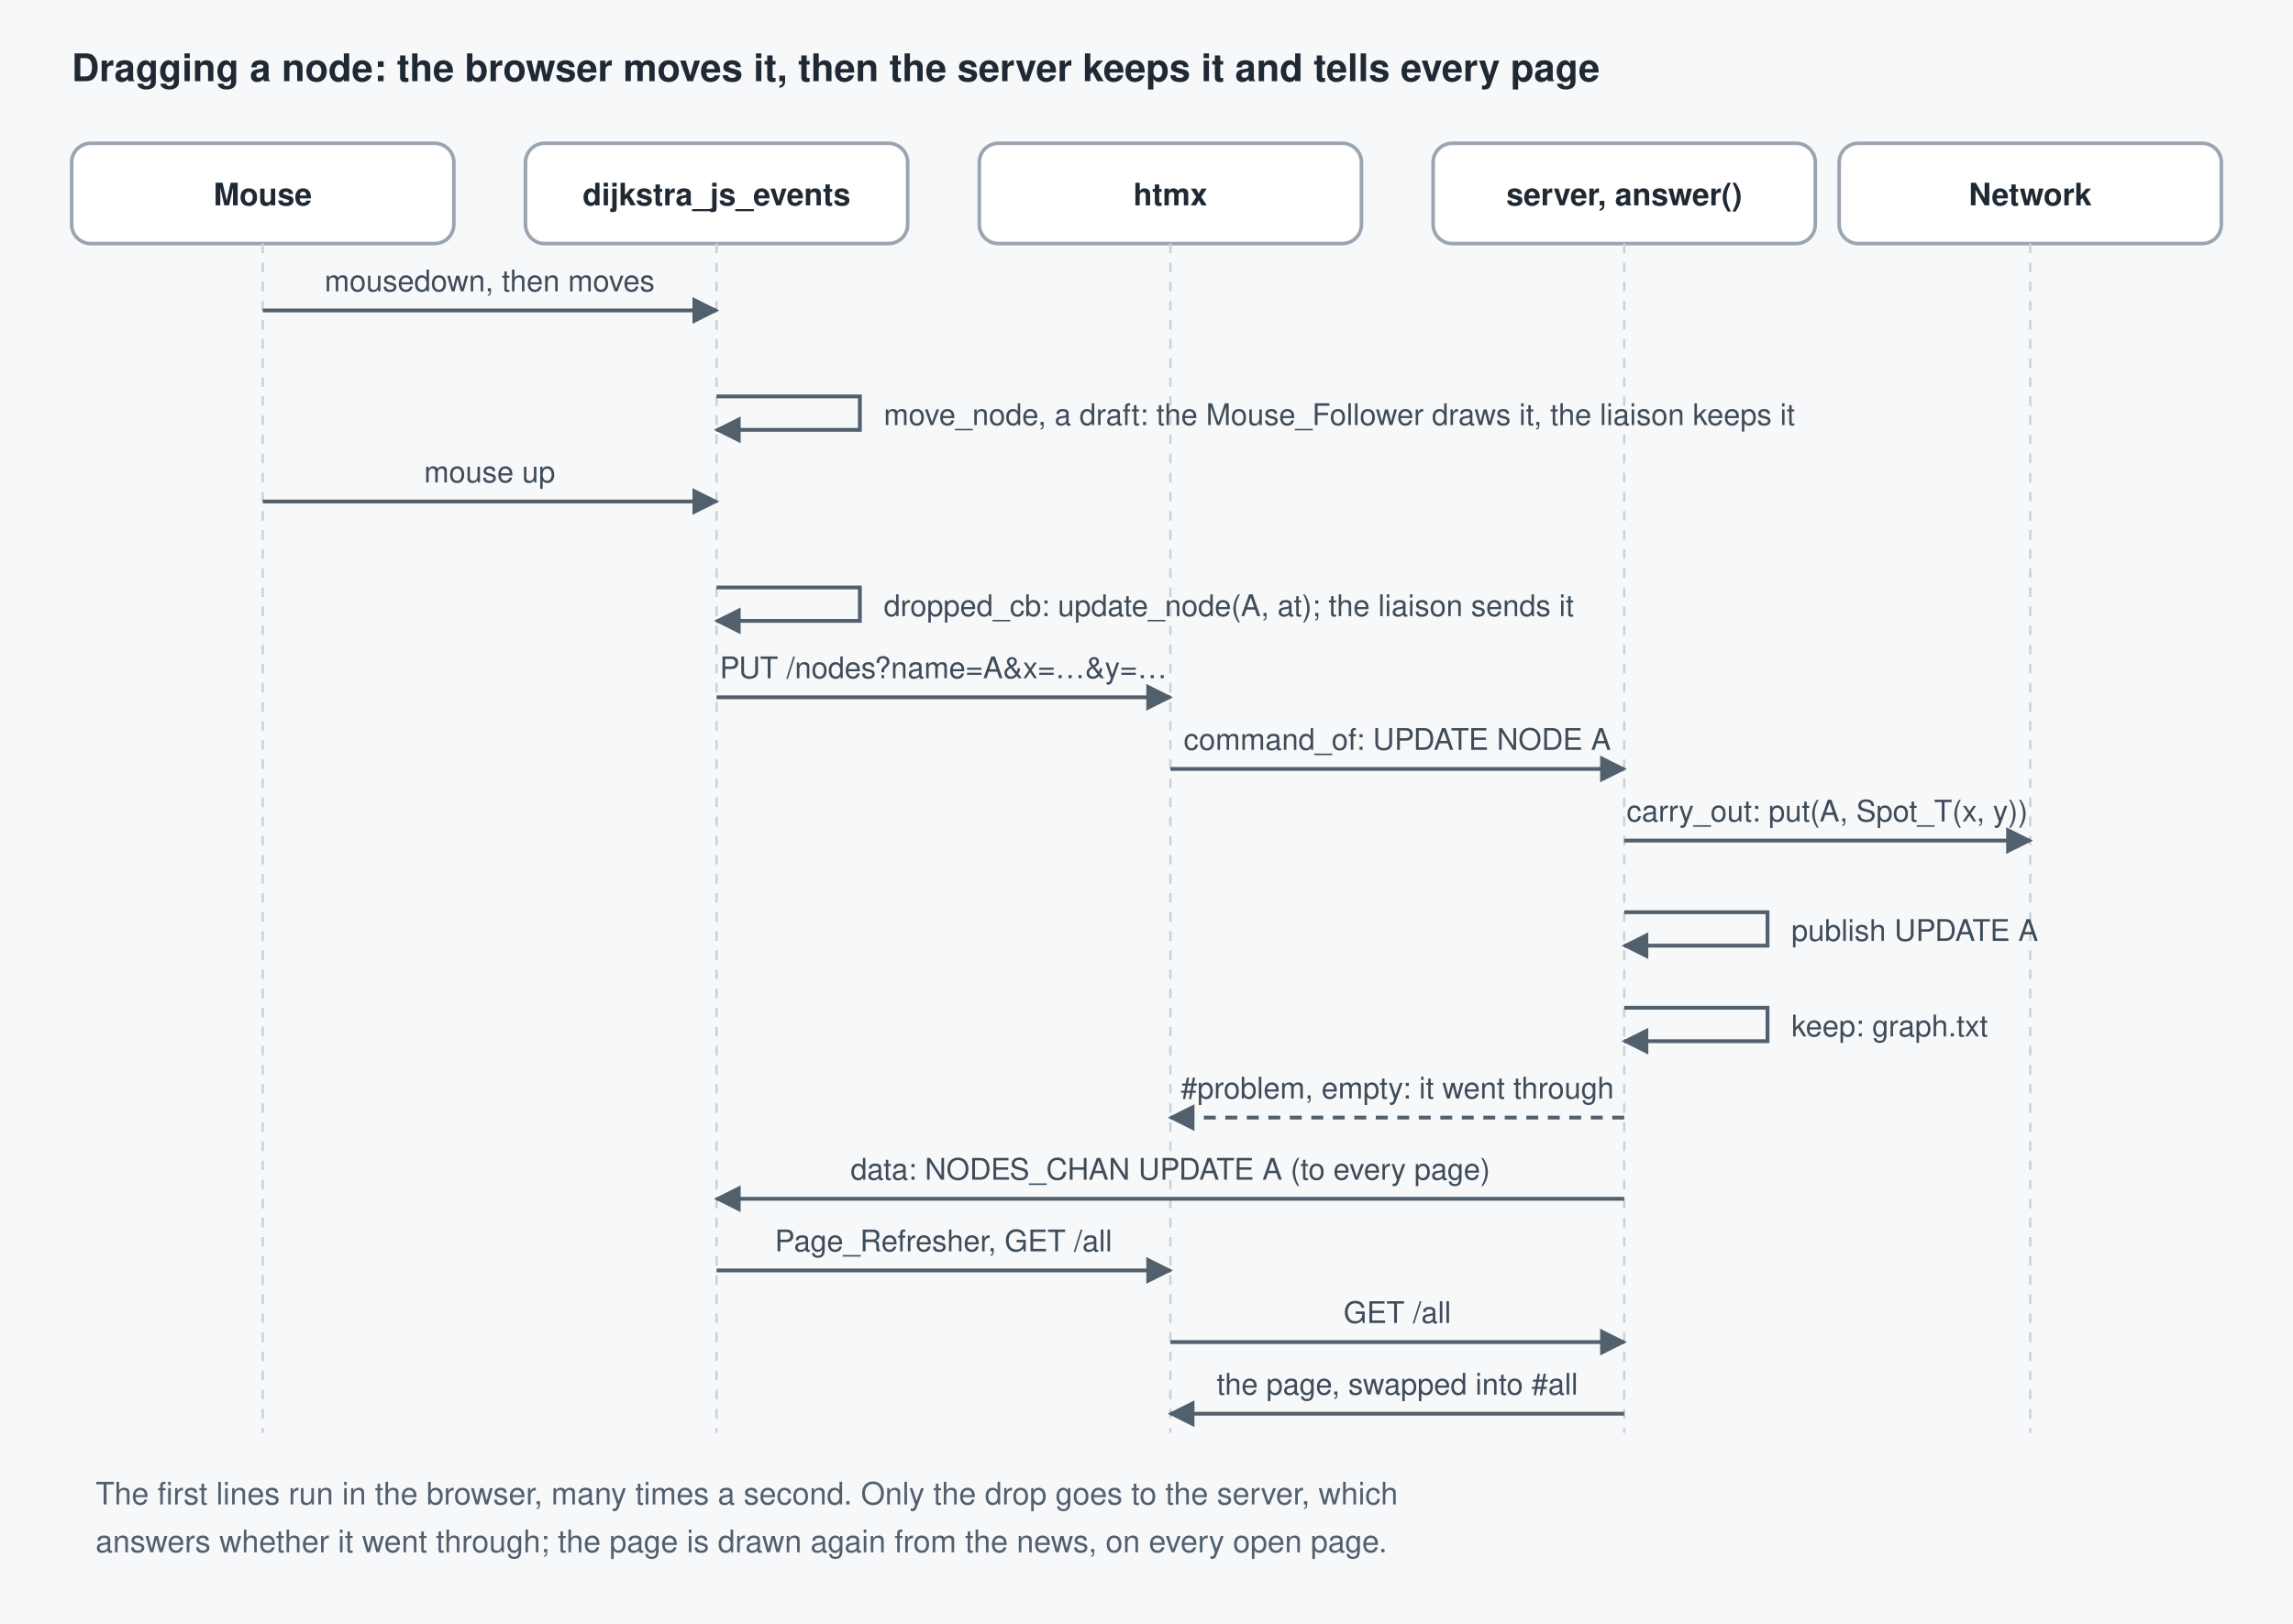
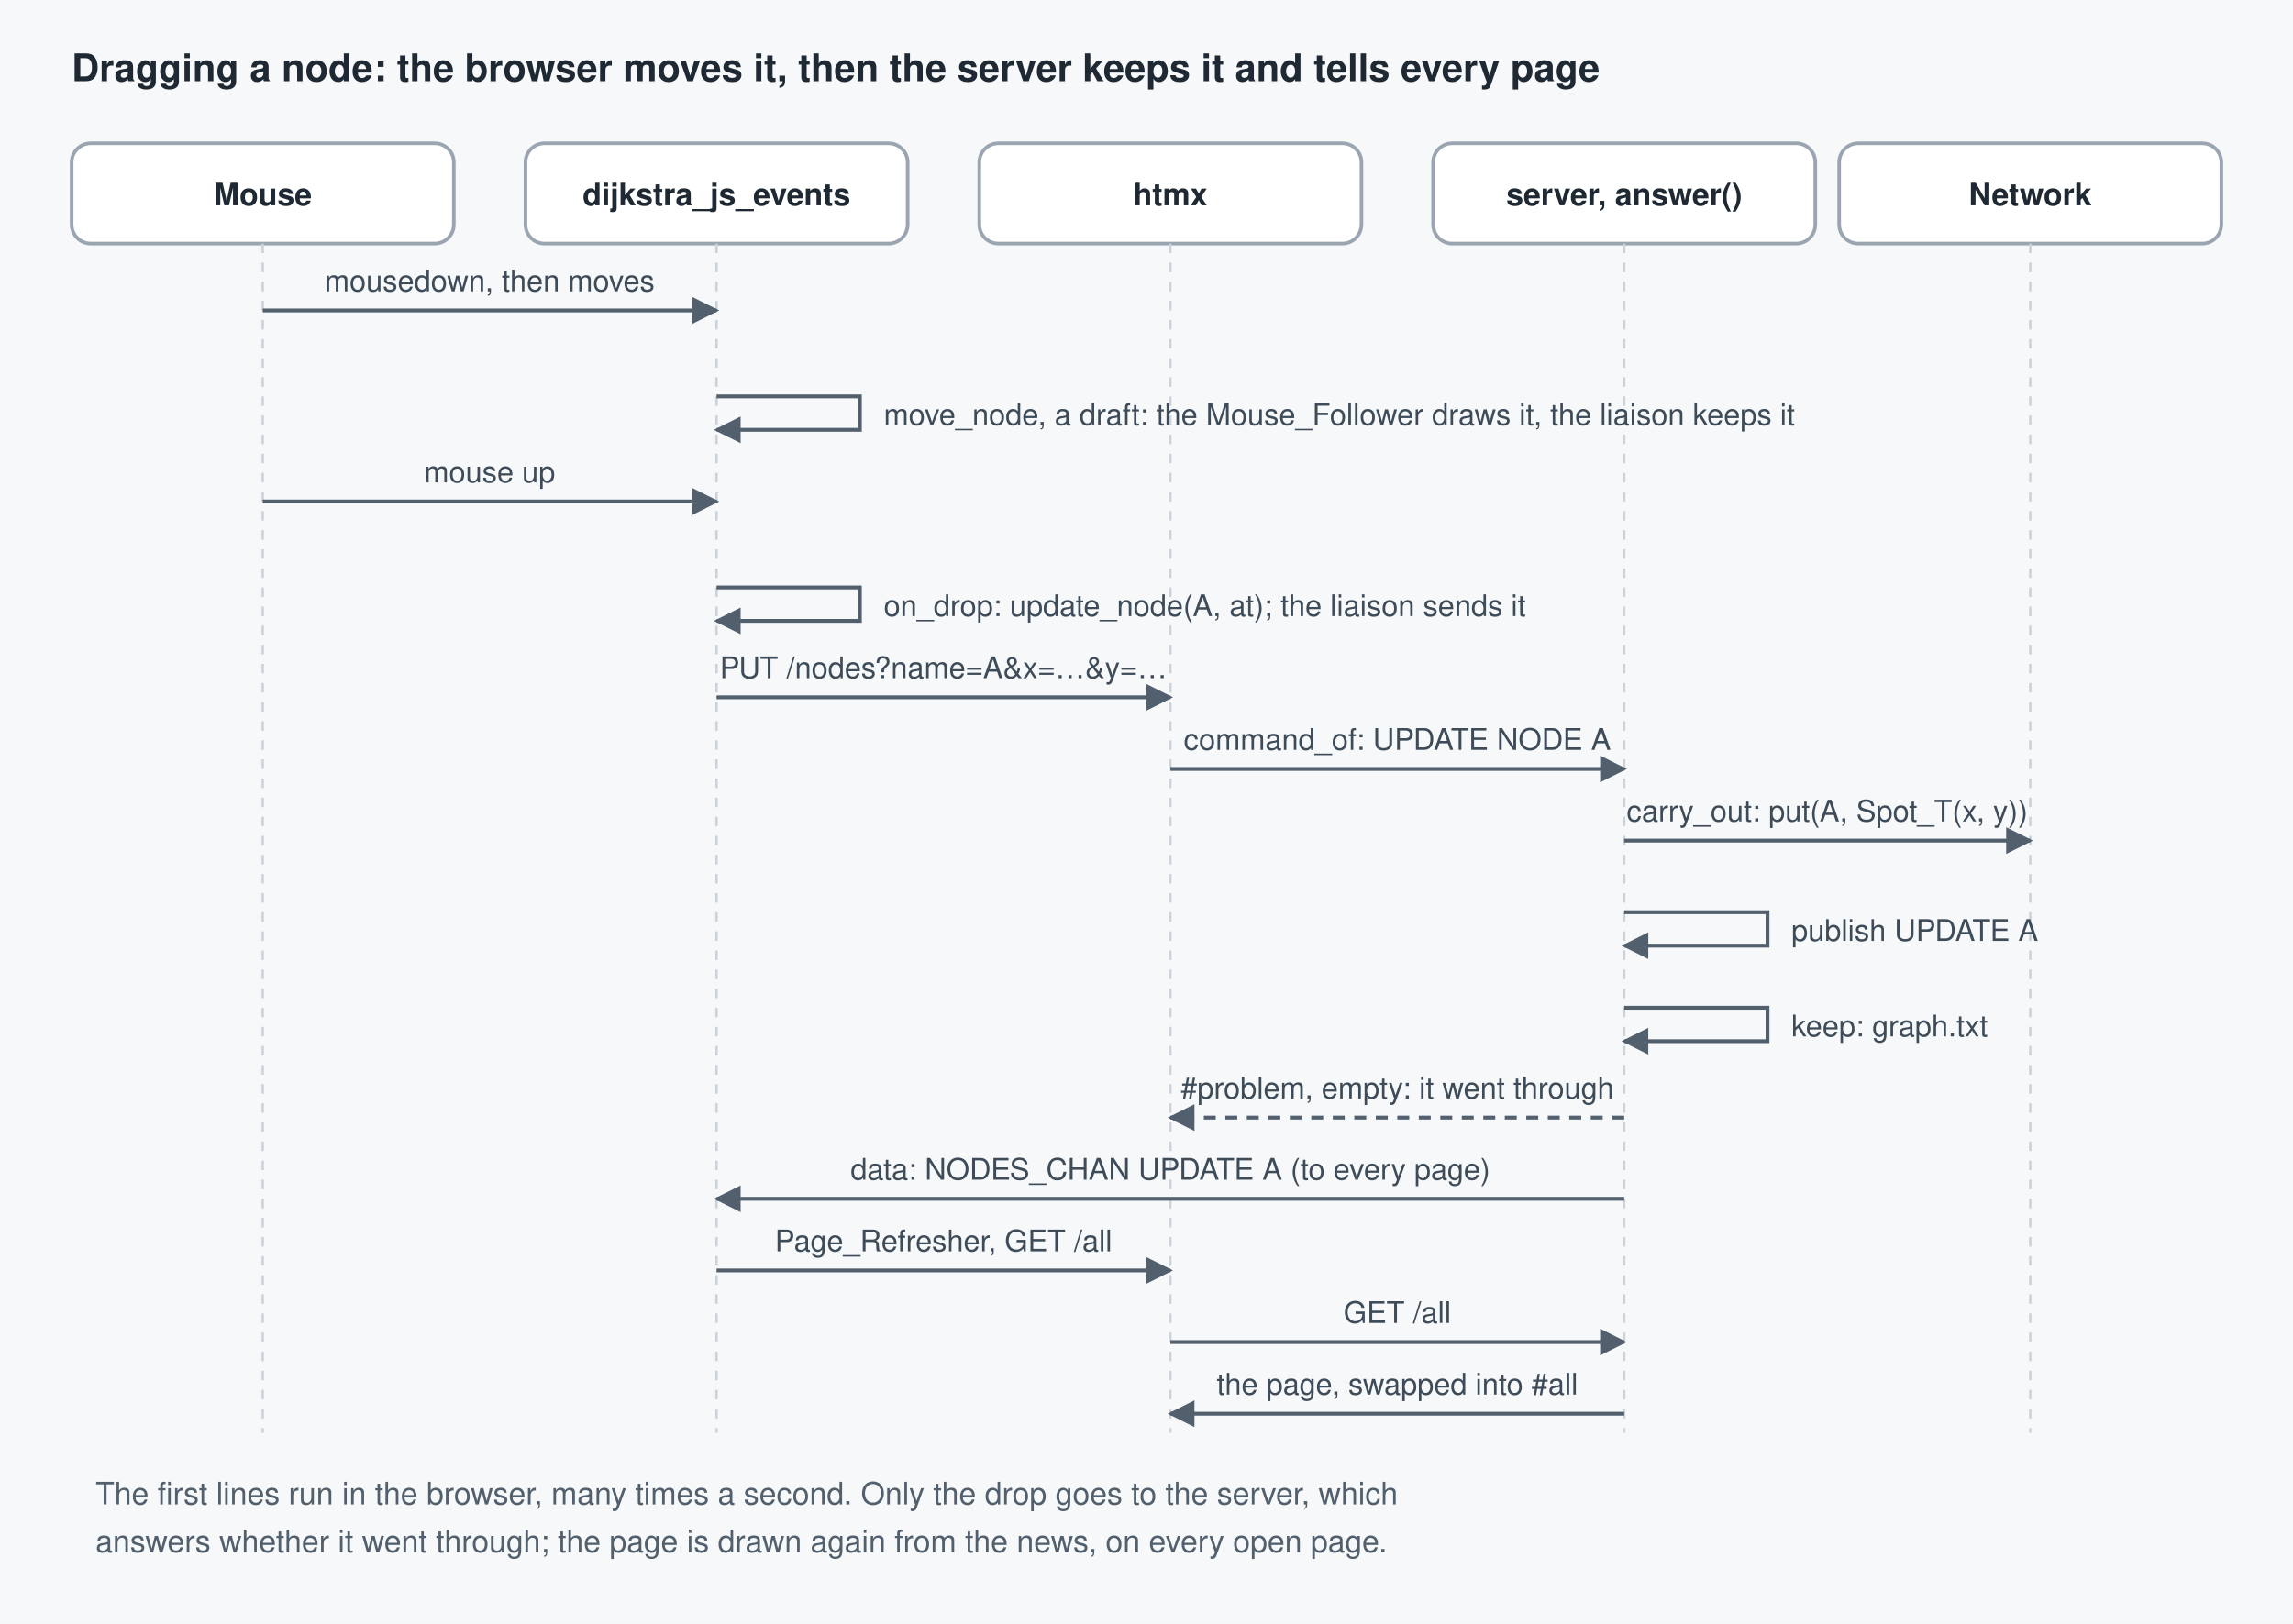
<svg xmlns="http://www.w3.org/2000/svg" width="960" height="680" viewBox="0 0 960 680" font-family="system-ui, -apple-system, Segoe UI, Helvetica, Arial, sans-serif">
  <defs>
    <marker id="a" viewBox="0 0 10 10" refX="9" refY="5" markerWidth="7" markerHeight="7" orient="auto-start-reverse">
      <path d="M 0 0 L 10 5 L 0 10 z" fill="#52606d" />
    </marker>
  </defs>
  <rect width="100%" height="100%" fill="#f7f8fa" />
  <text x="30" y="34" font-size="16" fill="#1f2933" font-weight="700" text-anchor="start">Dragging a node: the browser moves it, then the server keeps it and tells every page</text>
  <rect x="30" y="60" width="160" height="42" rx="8" fill="#ffffff" stroke="#9aa5b1" stroke-width="1.5" />
  <text x="110.0" y="86.0" text-anchor="middle" font-size="13" fill="#1f2933" font-weight="700">Mouse</text>
  <line x1="110" y1="102" x2="110" y2="600" stroke="#cbd2d9" stroke-dasharray="4 4" />
  <rect x="220" y="60" width="160" height="42" rx="8" fill="#ffffff" stroke="#9aa5b1" stroke-width="1.5" />
  <text x="300.0" y="86.0" text-anchor="middle" font-size="13" fill="#1f2933" font-weight="700">dijkstra_js_events</text>
  <line x1="300" y1="102" x2="300" y2="600" stroke="#cbd2d9" stroke-dasharray="4 4" />
  <rect x="410" y="60" width="160" height="42" rx="8" fill="#ffffff" stroke="#9aa5b1" stroke-width="1.5" />
  <text x="490.0" y="86.0" text-anchor="middle" font-size="13" fill="#1f2933" font-weight="700">htmx</text>
  <line x1="490" y1="102" x2="490" y2="600" stroke="#cbd2d9" stroke-dasharray="4 4" />
  <rect x="600" y="60" width="160" height="42" rx="8" fill="#ffffff" stroke="#9aa5b1" stroke-width="1.5" />
  <text x="680.0" y="86.0" text-anchor="middle" font-size="13" fill="#1f2933" font-weight="700">server, answer()</text>
  <line x1="680" y1="102" x2="680" y2="600" stroke="#cbd2d9" stroke-dasharray="4 4" />
  <rect x="770" y="60" width="160" height="42" rx="8" fill="#ffffff" stroke="#9aa5b1" stroke-width="1.5" />
  <text x="850.0" y="86.0" text-anchor="middle" font-size="13" fill="#1f2933" font-weight="700">Network</text>
  <line x1="850" y1="102" x2="850" y2="600" stroke="#cbd2d9" stroke-dasharray="4 4" />
  <line x1="110" y1="130" x2="300" y2="130" stroke="#52606d" stroke-width="1.6" marker-end="url(#a)" />
  <text x="205.0" y="122" font-size="12.5" fill="#3e4c59" font-weight="400" text-anchor="middle">mousedown, then moves</text>
  <path d="M 300 166 h 60 v 14 h -60" fill="none" stroke="#52606d" stroke-width="1.6" marker-end="url(#a)" />
  <text x="370" y="178" font-size="12.5" fill="#3e4c59" font-weight="400" text-anchor="start">move_node, a draft: the Mouse_Follower draws it, the liaison keeps it</text>
  <line x1="110" y1="210" x2="300" y2="210" stroke="#52606d" stroke-width="1.6" marker-end="url(#a)" />
  <text x="205.0" y="202" font-size="12.5" fill="#3e4c59" font-weight="400" text-anchor="middle">mouse up</text>
  <path d="M 300 246 h 60 v 14 h -60" fill="none" stroke="#52606d" stroke-width="1.6" marker-end="url(#a)" />
-   <text x="370" y="258" font-size="12.5" fill="#3e4c59" font-weight="400" text-anchor="start">dropped_cb: update_node(A, at); the liaison sends it</text>
+   <text x="370" y="258" font-size="12.5" fill="#3e4c59" font-weight="400" text-anchor="start">on_drop: update_node(A, at); the liaison sends it</text>
  <line x1="300" y1="292" x2="490" y2="292" stroke="#52606d" stroke-width="1.6" marker-end="url(#a)" />
  <text x="395.0" y="284" font-size="12.5" fill="#3e4c59" font-weight="400" text-anchor="middle">PUT /nodes?name=A&amp;x=…&amp;y=…</text>
  <line x1="490" y1="322" x2="680" y2="322" stroke="#52606d" stroke-width="1.6" marker-end="url(#a)" />
  <text x="585.0" y="314" font-size="12.5" fill="#3e4c59" font-weight="400" text-anchor="middle">command_of: UPDATE NODE A</text>
  <line x1="680" y1="352" x2="850" y2="352" stroke="#52606d" stroke-width="1.6" marker-end="url(#a)" />
  <text x="765.0" y="344" font-size="12.5" fill="#3e4c59" font-weight="400" text-anchor="middle">carry_out: put(A, Spot_T(x, y))</text>
  <path d="M 680 382 h 60 v 14 h -60" fill="none" stroke="#52606d" stroke-width="1.6" marker-end="url(#a)" />
  <text x="750" y="394" font-size="12.5" fill="#3e4c59" font-weight="400" text-anchor="start">publish UPDATE A</text>
  <path d="M 680 422 h 60 v 14 h -60" fill="none" stroke="#52606d" stroke-width="1.6" marker-end="url(#a)" />
  <text x="750" y="434" font-size="12.5" fill="#3e4c59" font-weight="400" text-anchor="start">keep: graph.txt</text>
  <line x1="680" y1="468" x2="490" y2="468" stroke="#52606d" stroke-width="1.6" stroke-dasharray="5 4" marker-end="url(#a)" />
  <text x="585.0" y="460" font-size="12.5" fill="#3e4c59" font-weight="400" text-anchor="middle">#problem, empty: it went through</text>
  <line x1="680" y1="502" x2="300" y2="502" stroke="#52606d" stroke-width="1.6" marker-end="url(#a)" />
  <text x="490.0" y="494" font-size="12.5" fill="#3e4c59" font-weight="400" text-anchor="middle">data: NODES_CHAN UPDATE A (to every page)</text>
  <line x1="300" y1="532" x2="490" y2="532" stroke="#52606d" stroke-width="1.6" marker-end="url(#a)" />
  <text x="395.0" y="524" font-size="12.5" fill="#3e4c59" font-weight="400" text-anchor="middle">Page_Refresher, GET /all</text>
  <line x1="490" y1="562" x2="680" y2="562" stroke="#52606d" stroke-width="1.6" marker-end="url(#a)" />
  <text x="585.0" y="554" font-size="12.5" fill="#3e4c59" font-weight="400" text-anchor="middle">GET /all</text>
  <line x1="680" y1="592" x2="490" y2="592" stroke="#52606d" stroke-width="1.6" marker-end="url(#a)" />
  <text x="585.0" y="584" font-size="12.5" fill="#3e4c59" font-weight="400" text-anchor="middle">the page, swapped into #all</text>
  <text x="40" y="630" font-size="13" fill="#52606d" font-weight="400" text-anchor="start">The first lines run in the browser, many times a second. Only the drop goes to the server, which</text>
  <text x="40" y="650" font-size="13" fill="#52606d" font-weight="400" text-anchor="start">answers whether it went through; the page is drawn again from the news, on every open page.</text>
</svg>
